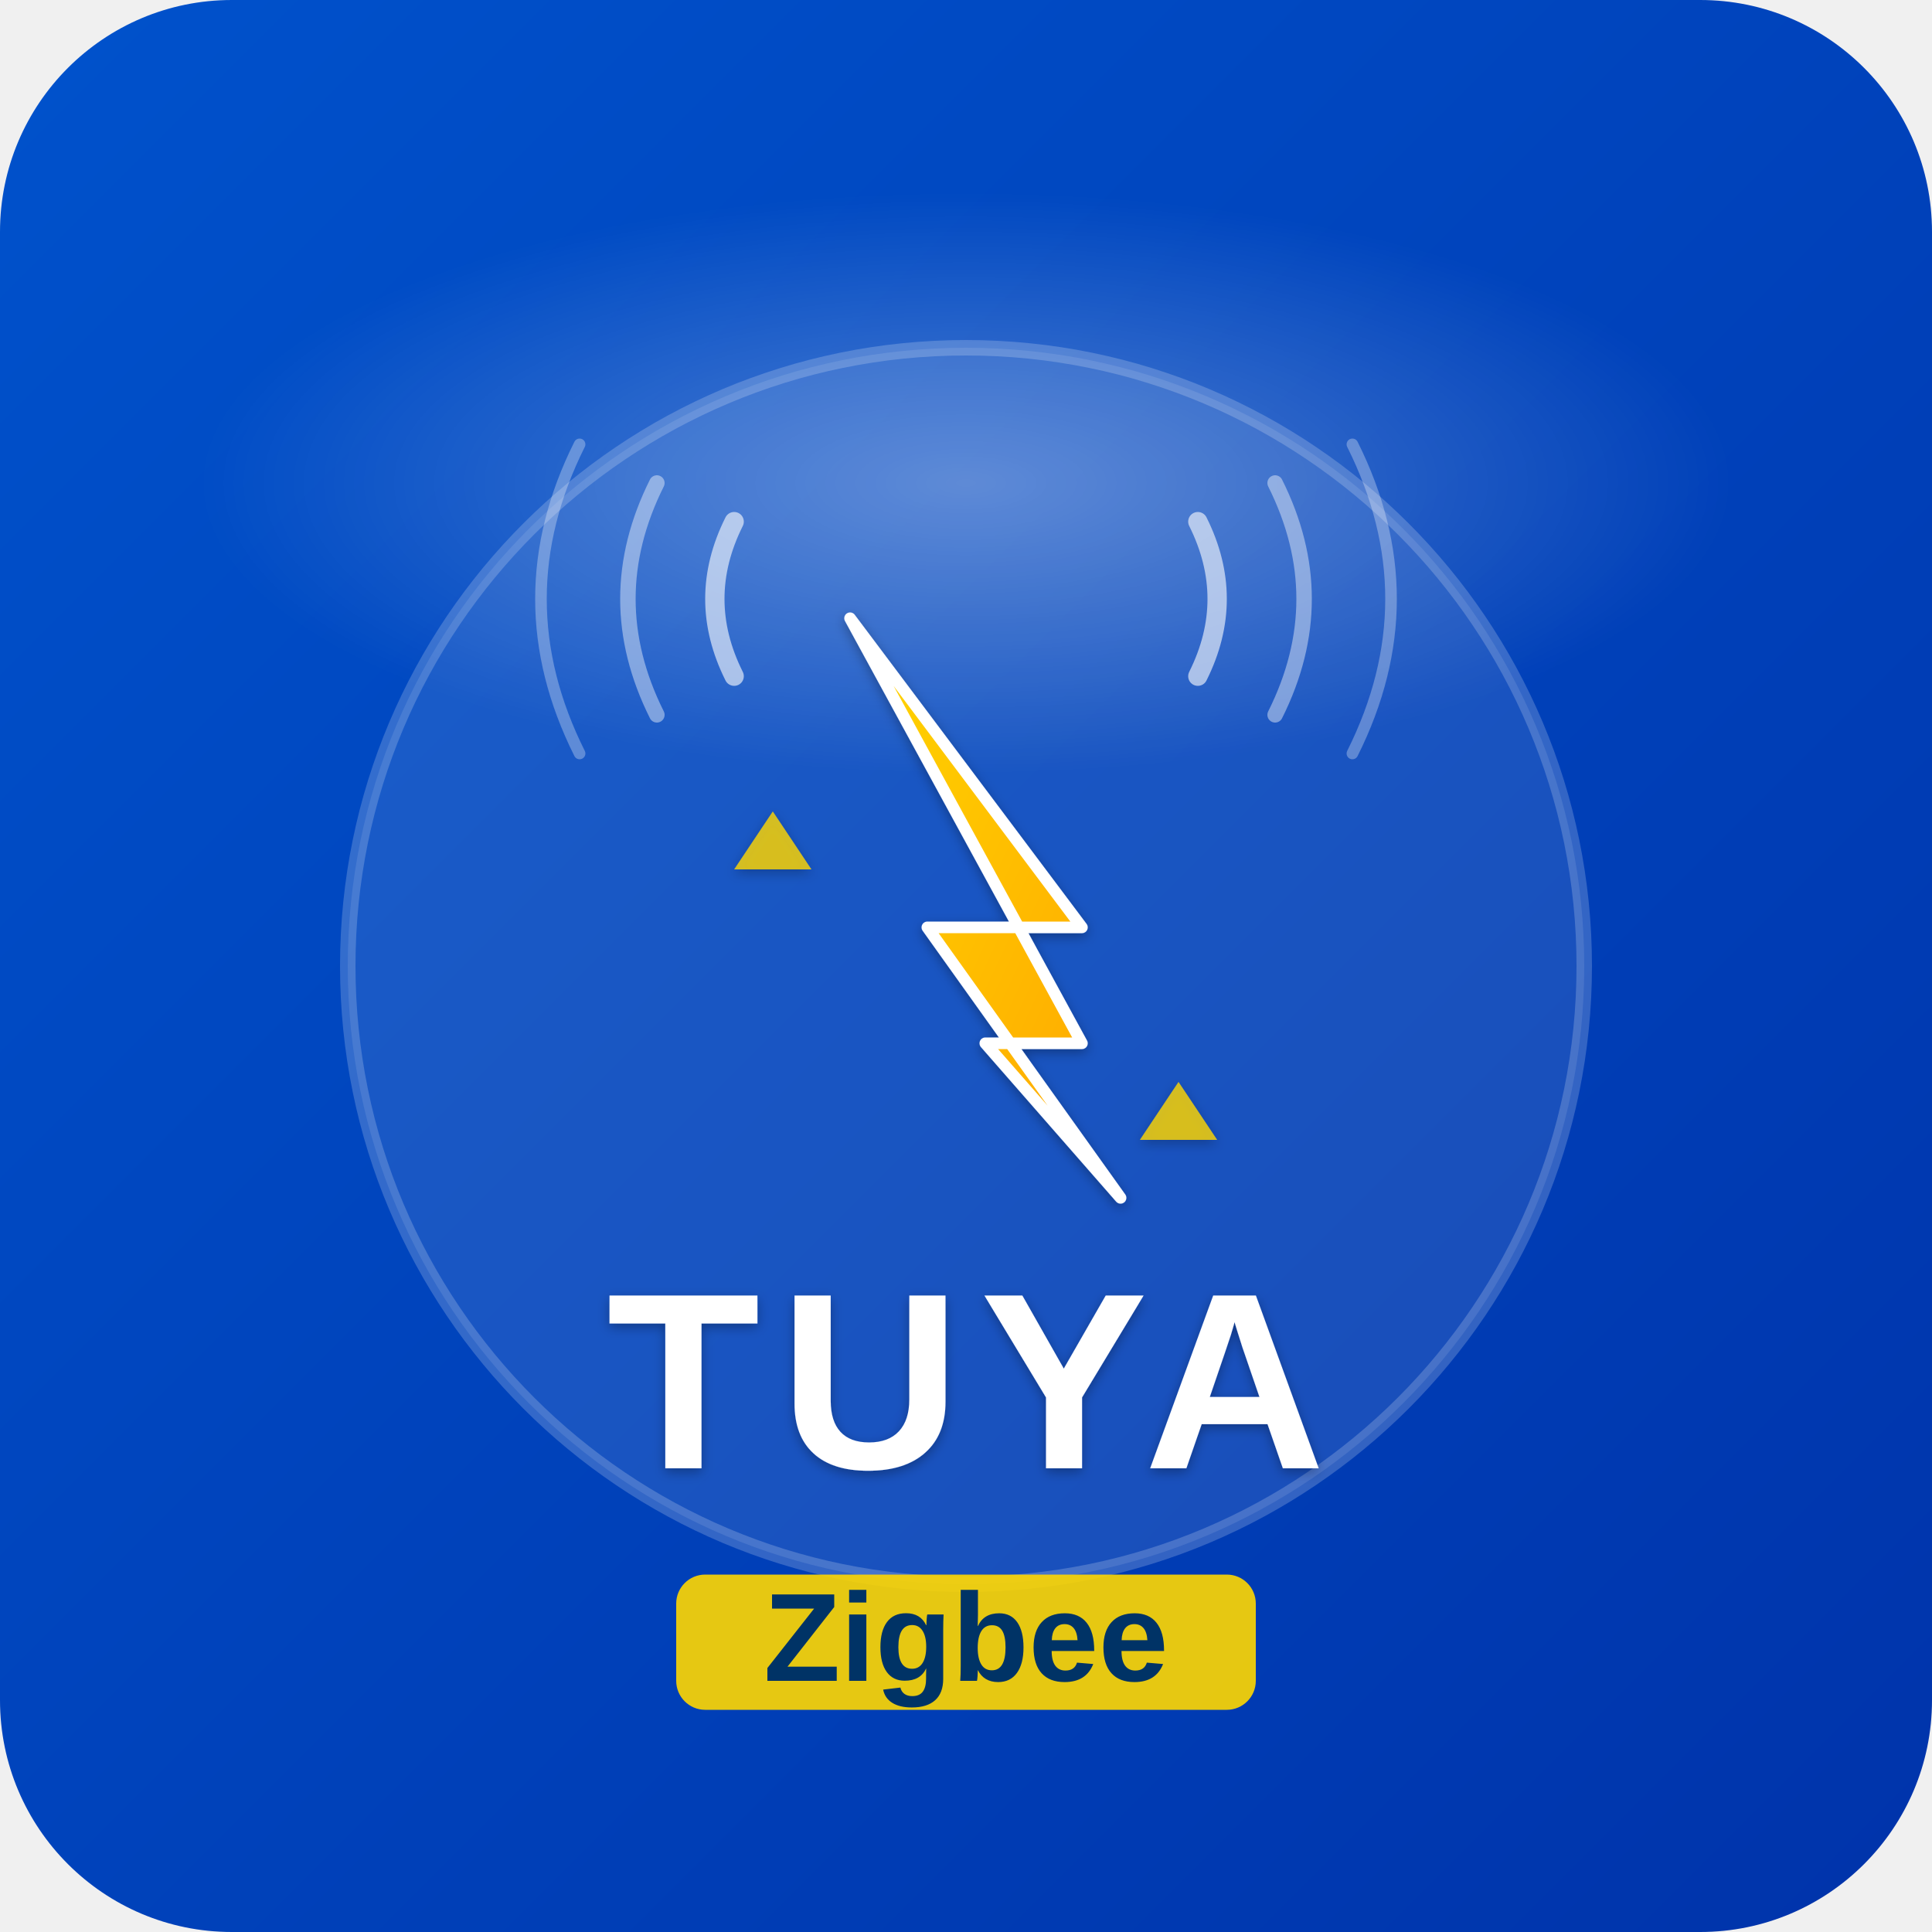
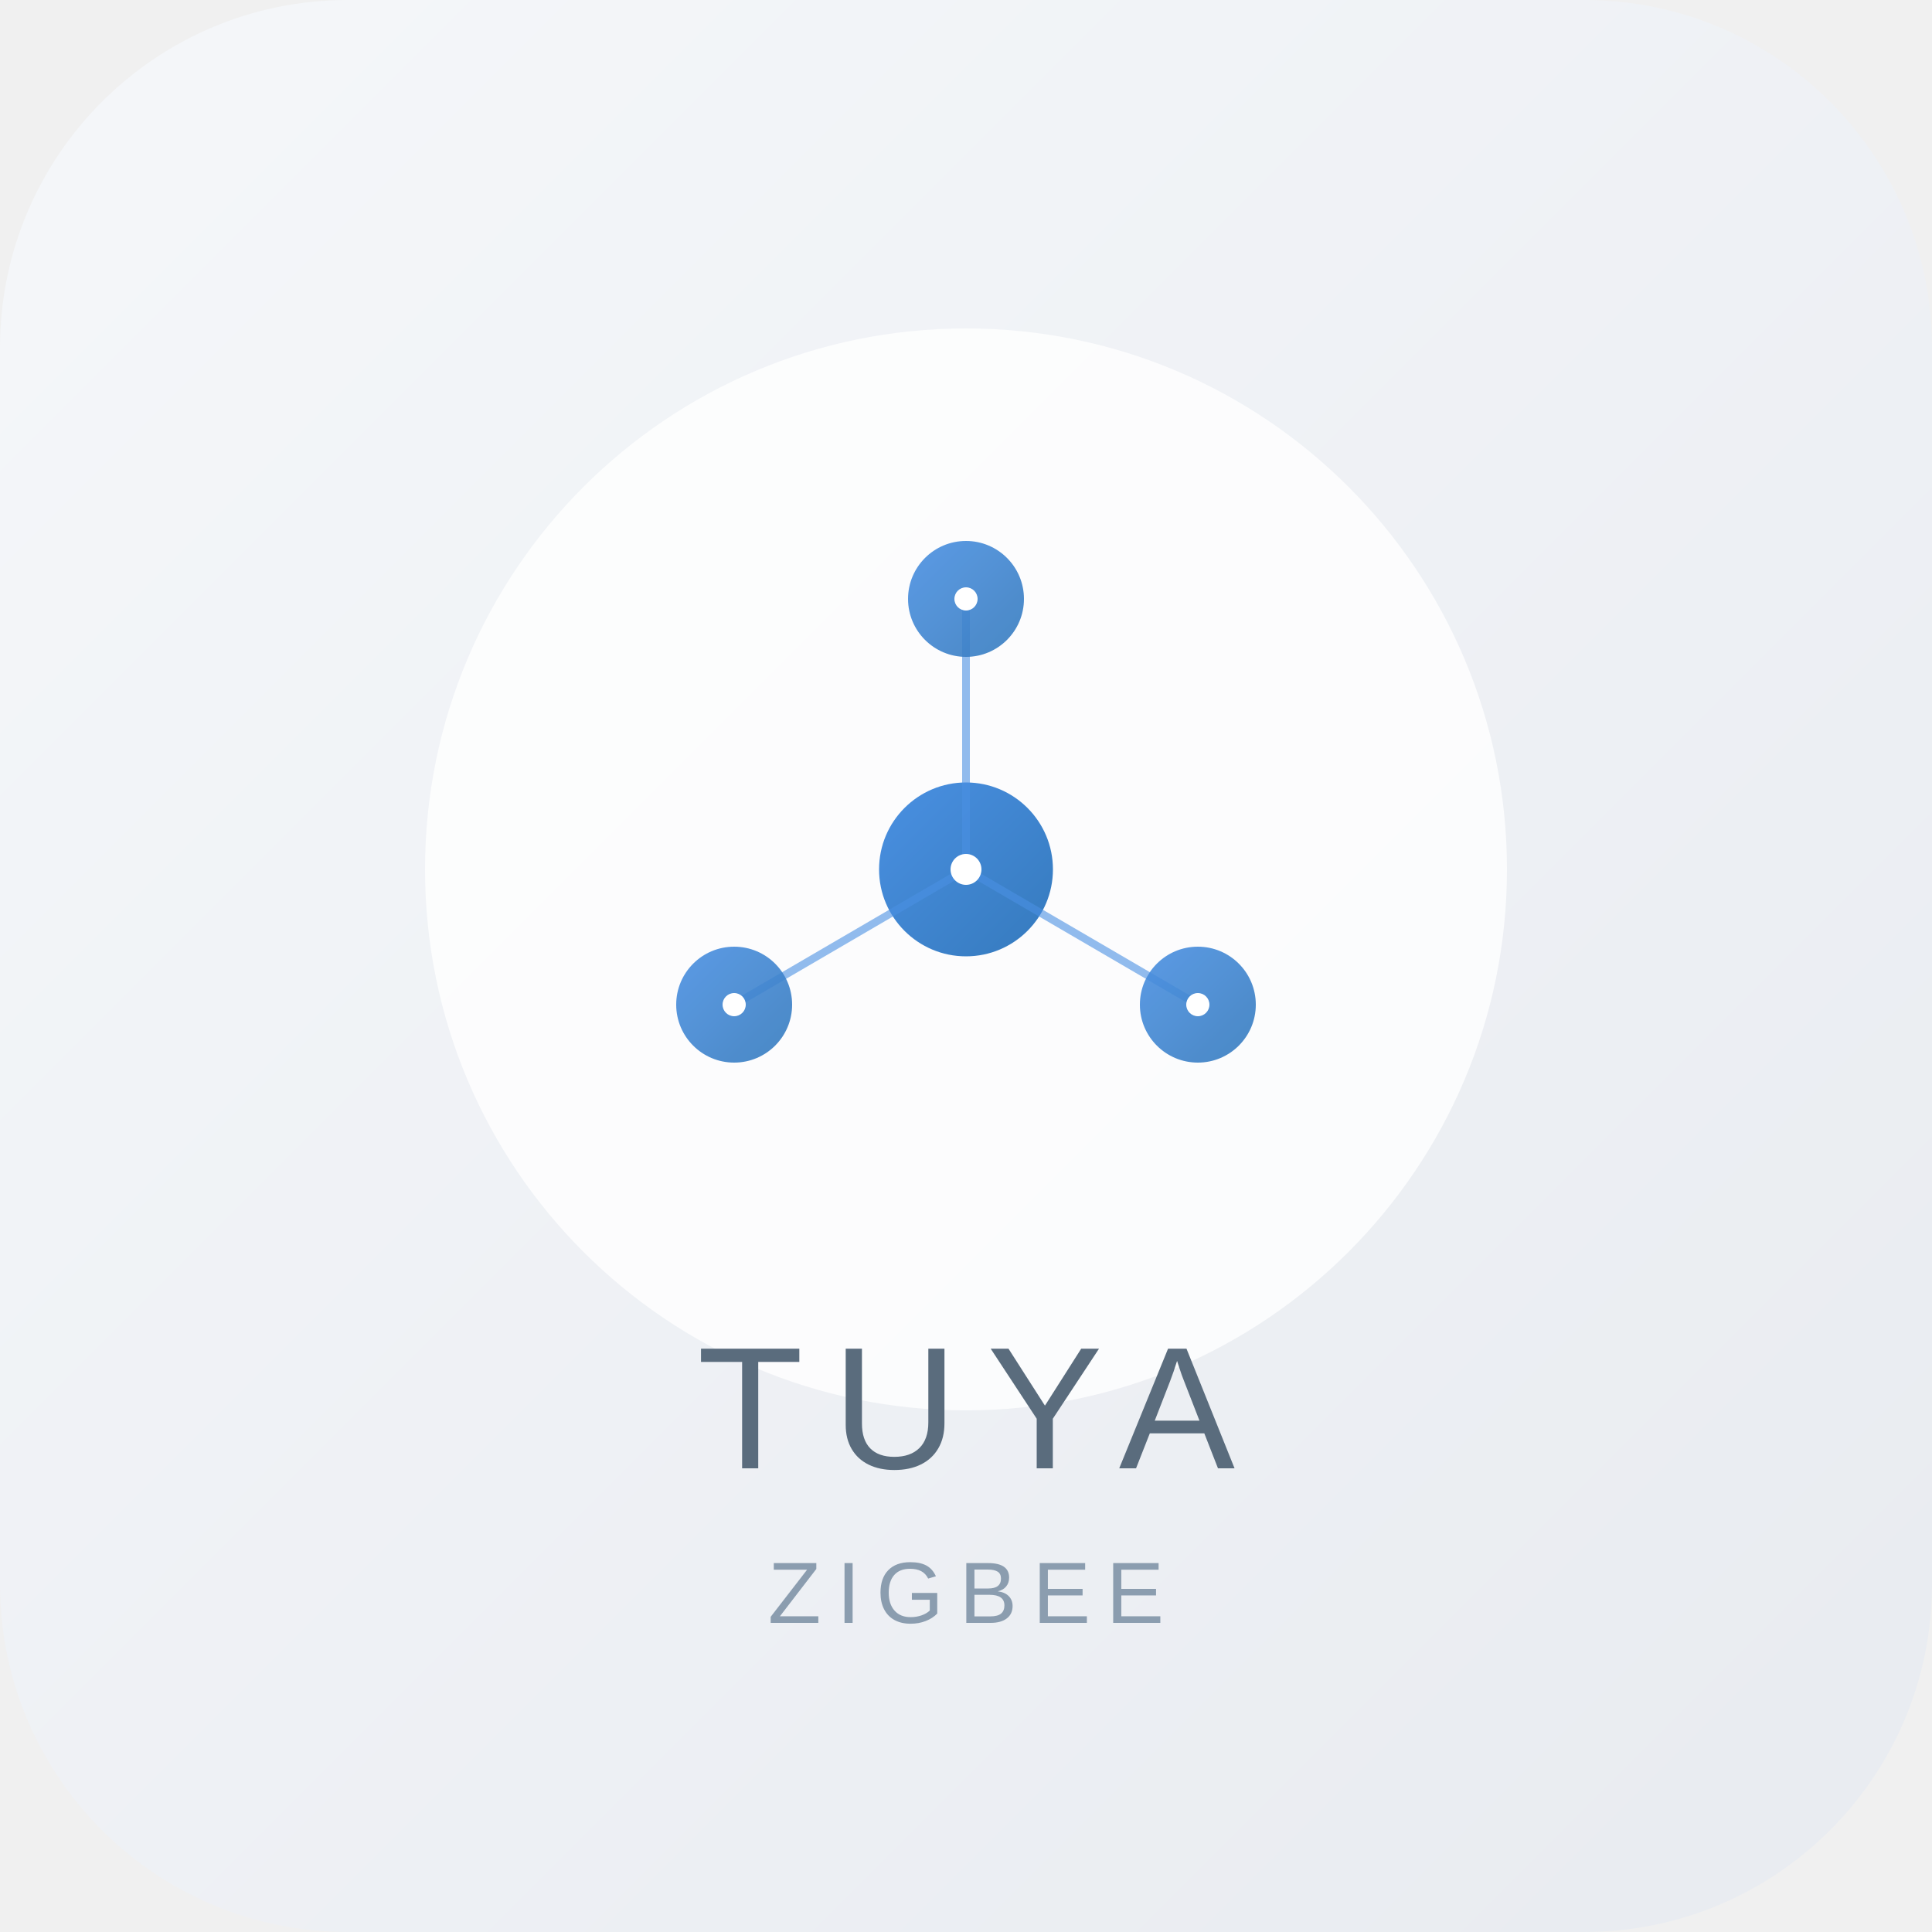
<svg xmlns="http://www.w3.org/2000/svg" width="1000" height="1000">
  <defs>
    <linearGradient id="bg-gradient" x1="0%" y1="0%" x2="100%" y2="100%">
-       <stop offset="0%" style="stop-color:#0052CC;stop-opacity:1" />
-       <stop offset="100%" style="stop-color:#0033AA;stop-opacity:1" />
+       <stop offset="0%" style="stop-color:#F5F7FA;stop-opacity:1" />
+       <stop offset="100%" style="stop-color:#E8EBF0;stop-opacity:1" />
    </linearGradient>
-     <linearGradient id="lightning-gradient" x1="0%" y1="0%" x2="100%" y2="100%">
-       <stop offset="0%" style="stop-color:#FFD700;stop-opacity:1" />
-       <stop offset="100%" style="stop-color:#FFA500;stop-opacity:1" />
+     <linearGradient id="icon-gradient" x1="0%" y1="0%" x2="100%" y2="100%">
+       <stop offset="0%" style="stop-color:#4A90E2;stop-opacity:1" />
+       <stop offset="100%" style="stop-color:#357ABD;stop-opacity:1" />
    </linearGradient>
-     <filter id="shadow" x="-50%" y="-50%" width="200%" height="200%">
-       <feGaussianBlur in="SourceAlpha" stdDeviation="3" />
-       <feOffset dx="0" dy="2" result="offsetblur" />
-       <feComponentTransfer>
-         <feFuncA type="linear" slope="0.3" />
-       </feComponentTransfer>
-       <feMerge>
-         <feMergeNode />
-         <feMergeNode in="SourceGraphic" />
-       </feMerge>
-     </filter>
-     <radialGradient id="shine">
-       <stop offset="0%" style="stop-color:#ffffff;stop-opacity:0.3" />
-       <stop offset="100%" style="stop-color:#ffffff;stop-opacity:0" />
-     </radialGradient>
  </defs>
-   <rect width="1000" height="1000" rx="120" ry="120" fill="url(#bg-gradient)" />
-   <ellipse cx="500" cy="250" rx="400" ry="150" fill="url(#shine)" />
-   <circle cx="500" cy="500" r="320" fill="rgba(255,255,255,0.1)" stroke="rgba(255,255,255,0.2)" stroke-width="8" />
-   <g transform="translate(500, 500)" filter="url(#shadow)">
-     <path d="M -60 -180               L 60 -20               L -20 -20              L 80 120              L 10 40              L 60 40              Z" fill="url(#lightning-gradient)" stroke="#FFFFFF" stroke-width="6" stroke-linejoin="round" />
-     <path d="M -100 -80              L -80 -50              L -120 -50              Z" fill="#FFD700" opacity="0.8" />
-     <path d="M 110 60              L 90 90              L 130 90              Z" fill="#FFD700" opacity="0.8" />
+   <rect width="1000" height="1000" rx="180" ry="180" fill="url(#bg-gradient)" />
+   <circle cx="500" cy="450" r="280" fill="#FFFFFF" opacity="0.8" />
+   <g transform="translate(500, 450)">
+     <circle cx="0" cy="0" r="45" fill="url(#icon-gradient)" />
+     <line x1="0" y1="0" x2="0" y2="-140" stroke="#4A90E2" stroke-width="4" opacity="0.6" />
+     <line x1="0" y1="0" x2="120" y2="70" stroke="#4A90E2" stroke-width="4" opacity="0.6" />
+     <line x1="0" y1="0" x2="-120" y2="70" stroke="#4A90E2" stroke-width="4" opacity="0.6" />
+     <circle cx="0" cy="-140" r="30" fill="url(#icon-gradient)" opacity="0.9" />
+     <circle cx="120" cy="70" r="30" fill="url(#icon-gradient)" opacity="0.9" />
+     <circle cx="-120" cy="70" r="30" fill="url(#icon-gradient)" opacity="0.9" />
+     <circle cx="0" cy="0" r="8" fill="#FFFFFF" />
+     <circle cx="0" cy="-140" r="6" fill="#FFFFFF" />
+     <circle cx="120" cy="70" r="6" fill="#FFFFFF" />
+     <circle cx="-120" cy="70" r="6" fill="#FFFFFF" />
  </g>
-   <g transform="translate(500, 450)" opacity="0.6">
-     <path d="M -120 -100               Q -140 -140, -120 -180" stroke="#FFFFFF" stroke-width="10" fill="none" stroke-linecap="round" />
-     <path d="M 120 -100               Q 140 -140, 120 -180" stroke="#FFFFFF" stroke-width="10" fill="none" stroke-linecap="round" />
-     <path d="M -160 -80               Q -190 -140, -160 -200" stroke="#FFFFFF" stroke-width="8" fill="none" stroke-linecap="round" opacity="0.7" />
-     <path d="M 160 -80               Q 190 -140, 160 -200" stroke="#FFFFFF" stroke-width="8" fill="none" stroke-linecap="round" opacity="0.7" />
-     <path d="M -200 -60               Q -240 -140, -200 -220" stroke="#FFFFFF" stroke-width="6" fill="none" stroke-linecap="round" opacity="0.5" />
-     <path d="M 200 -60               Q 240 -140, 200 -220" stroke="#FFFFFF" stroke-width="6" fill="none" stroke-linecap="round" opacity="0.5" />
-   </g>
-   <text x="500" y="760" font-family="'Segoe UI', Arial, sans-serif" font-size="130" font-weight="700" letter-spacing="10" fill="#FFFFFF" text-anchor="middle" filter="url(#shadow)">TUYA</text>
-   <g transform="translate(500, 850)">
-     <rect x="-150" y="-35" width="300" height="70" rx="15" fill="rgba(255,215,0,0.9)" />
-     <text x="0" y="20" font-family="'Segoe UI', Arial, sans-serif" font-size="65" font-weight="600" fill="#003366" text-anchor="middle">Zigbee</text>
-   </g>
+   <text x="500" y="760" font-family="'SF Pro Display', 'Segoe UI', Arial, sans-serif" font-size="90" font-weight="300" letter-spacing="15" fill="#5A6C7D" text-anchor="middle">TUYA</text>
+   <text x="500" y="840" font-family="'SF Pro Display', 'Segoe UI', Arial, sans-serif" font-size="45" font-weight="400" letter-spacing="8" fill="#8B9DAF" text-anchor="middle">ZIGBEE</text>
</svg>
